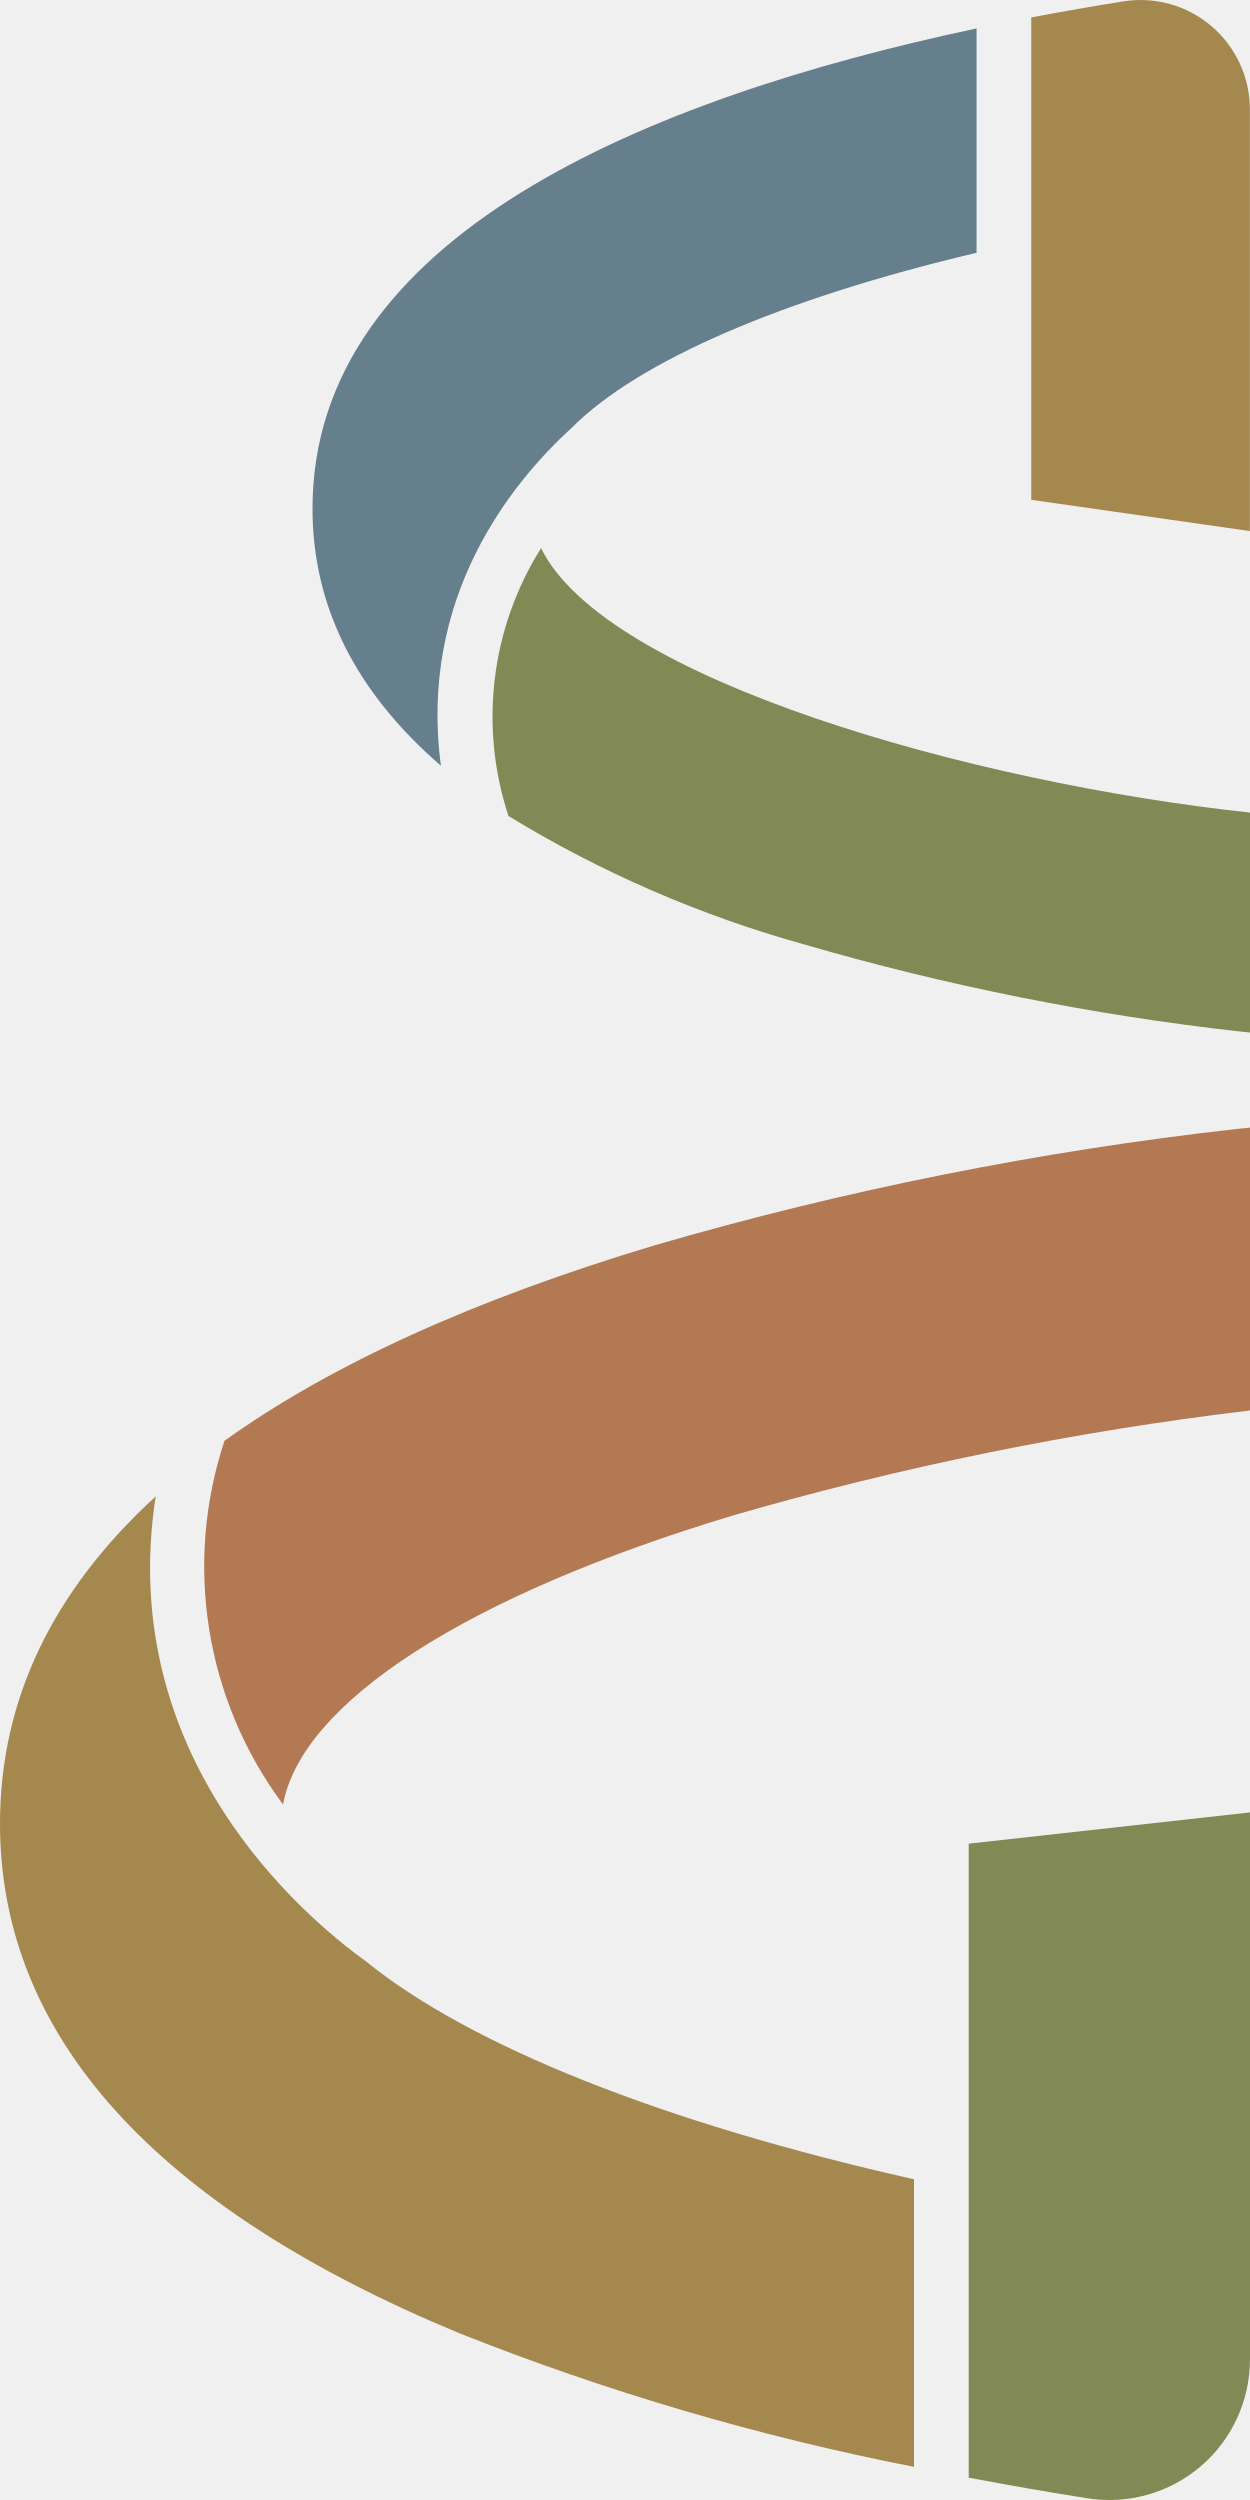
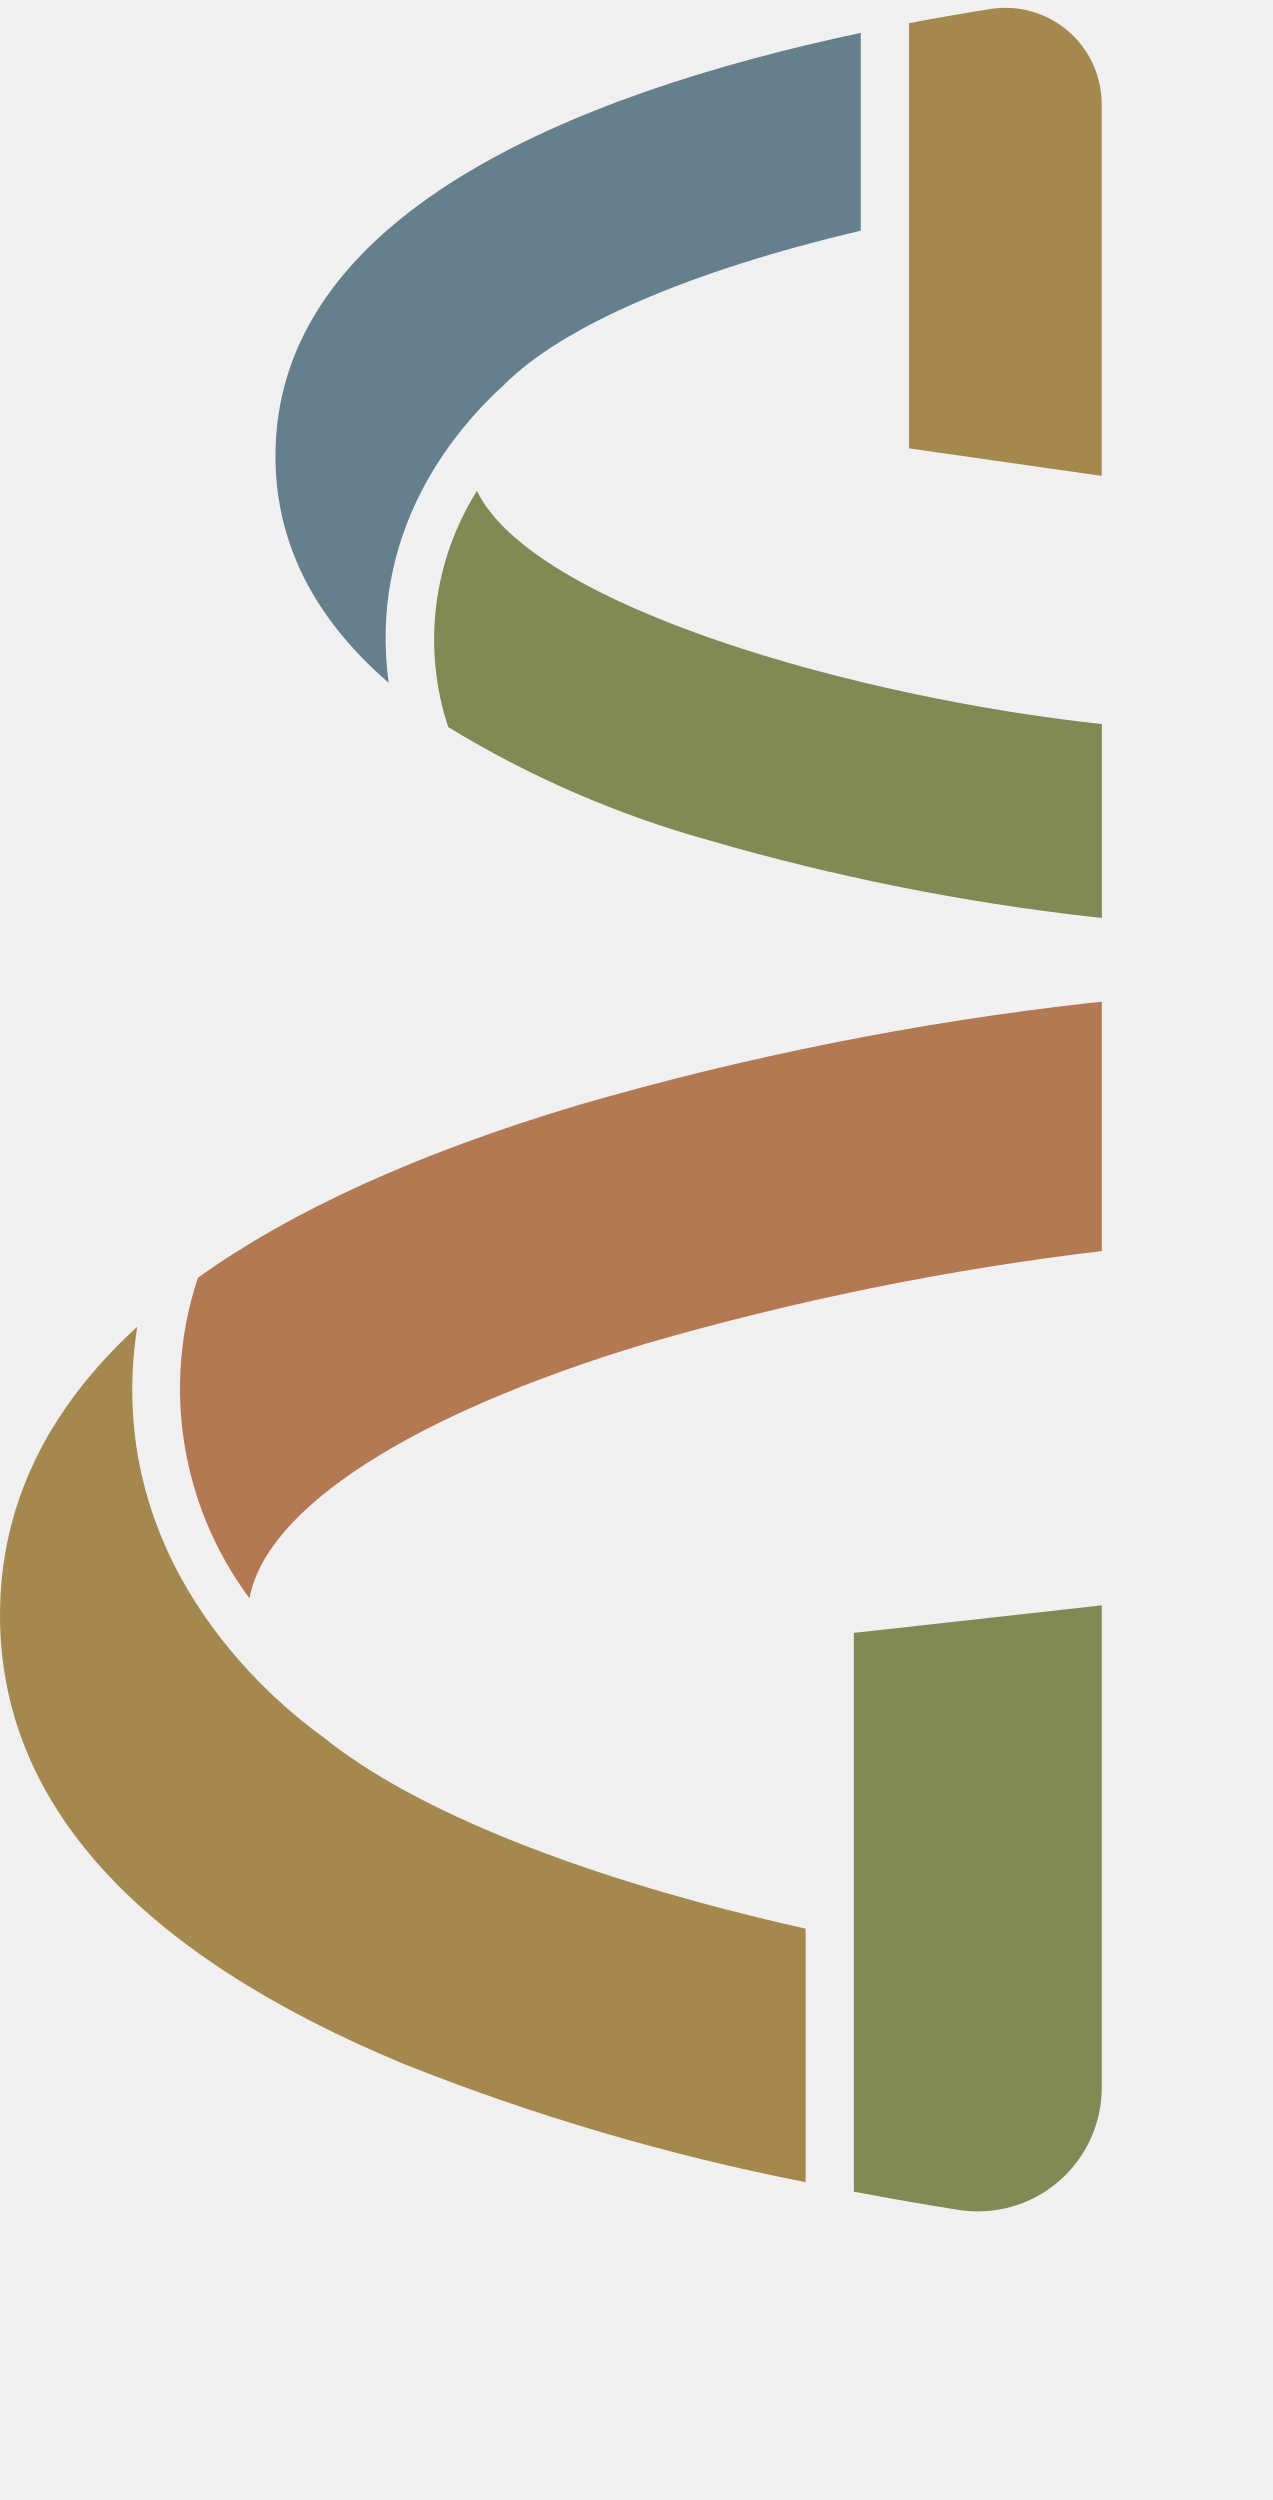
- <svg xmlns="http://www.w3.org/2000/svg" width="74.481" height="148.962" viewBox="0 0 74.481 148.962">
+ <svg xmlns="http://www.w3.org/2000/svg" width="86" height="169" viewBox="0 0 86 169">
  <defs>
    <clipPath id="clip-path">
+       <rect id="Rectangle_78" data-name="Rectangle 78" width="86" height="169" transform="translate(0 5593)" fill="#fff" />
+     </clipPath>
+     <clipPath id="clip-path-2">
      <path id="Tracé_14" data-name="Tracé 14" d="M0,0H74.481V148.962H0Z" fill="none" />
    </clipPath>
  </defs>
-   <g id="Groupe_de_masques_1" data-name="Groupe de masques 1" clip-path="url(#clip-path)">
-     <path id="Tracé_8" data-name="Tracé 8" d="M52.986,100.994v37.777c2.525.478,4.913.889,7.077,1.23a8.377,8.377,0,0,0,9.681-8.277V99.132l-16.757,1.862Z" transform="translate(4.735 8.86)" fill="#818a55" />
-     <path id="Tracé_9" data-name="Tracé 9" d="M9.28,81.844C3.113,87.492,0,94,0,101.348c0,12.618,9.205,22.831,27.361,30.359a152.9,152.9,0,0,0,27.1,7.965V122.536c-15-3.368-26.467-7.967-32.633-12.966-3.767-2.713-14.956-12.2-12.551-27.727" transform="translate(0 7.315)" fill="#a5884e" />
-     <path id="Tracé_10" data-name="Tracé 10" d="M72.646,61.761a206.968,206.968,0,0,0-34.625,6.923Q21.872,73.527,12.376,80.338a23.757,23.757,0,0,0,3.489,21.669C16.974,95.929,26.8,89.571,42.642,84.795A192.946,192.946,0,0,1,73.481,78.53V61.677Z" transform="translate(1.001 5.512)" fill="#b37953" />
-     <path id="Tracé_11" data-name="Tracé 11" d="M32.549,25.34C36.5,21.377,45.064,17.658,56.66,14.924V1.555c-19.683,4.176-39.567,12.4-39.567,28.609,0,5.81,2.565,10.926,7.651,15.323C23.4,35.424,28.972,28.6,32.549,25.34" transform="translate(1.528 0.139)" fill="#657f8d" />
-     <path id="Tracé_12" data-name="Tracé 12" d="M29.828,29.984a18.875,18.875,0,0,0-1.939,15.959A69.551,69.551,0,0,0,45.527,53.6a154.816,154.816,0,0,0,25.9,5.177l.649.065V45.738c-16.537-1.769-38.433-7.951-42.244-15.755" transform="translate(2.41 2.68)" fill="#818a55" />
-     <path id="Tracé_13" data-name="Tracé 13" d="M56.4,29.781l13.033,1.863V6.517A6.515,6.515,0,0,0,61.9.081c-1.807.288-3.645.606-5.494.959V29.781Z" transform="translate(5.041 0)" fill="#a5884e" />
+   <g id="Groupe_de_masques_7" data-name="Groupe de masques 7" transform="translate(0 -5593)" clip-path="url(#clip-path)">
+     <g id="Groupe_144" data-name="Groupe 144" transform="translate(0 5593.528)">
+       <g id="Groupe_de_masques_1" data-name="Groupe de masques 1" clip-path="url(#clip-path-2)">
+         <path id="Tracé_8" data-name="Tracé 8" d="M52.986,100.994v37.777c2.525.478,4.913.889,7.077,1.23a8.377,8.377,0,0,0,9.681-8.277V99.132l-16.757,1.862Z" transform="translate(4.735 8.86)" fill="#818a55" />
+         <path id="Tracé_9" data-name="Tracé 9" d="M9.28,81.844C3.113,87.492,0,94,0,101.348c0,12.618,9.205,22.831,27.361,30.359a152.9,152.9,0,0,0,27.1,7.965V122.536c-15-3.368-26.467-7.967-32.633-12.966-3.767-2.713-14.956-12.2-12.551-27.727" transform="translate(0 7.315)" fill="#a5884e" />
+         <path id="Tracé_10" data-name="Tracé 10" d="M72.646,61.761a206.968,206.968,0,0,0-34.625,6.923Q21.872,73.527,12.376,80.338a23.757,23.757,0,0,0,3.489,21.669C16.974,95.929,26.8,89.571,42.642,84.795A192.946,192.946,0,0,1,73.481,78.53V61.677Z" transform="translate(1.001 5.512)" fill="#b37953" />
+         <path id="Tracé_11" data-name="Tracé 11" d="M32.549,25.34C36.5,21.377,45.064,17.658,56.66,14.924V1.555c-19.683,4.176-39.567,12.4-39.567,28.609,0,5.81,2.565,10.926,7.651,15.323C23.4,35.424,28.972,28.6,32.549,25.34" transform="translate(1.528 0.139)" fill="#657f8d" />
+         <path id="Tracé_12" data-name="Tracé 12" d="M29.828,29.984a18.875,18.875,0,0,0-1.939,15.959A69.551,69.551,0,0,0,45.527,53.6a154.816,154.816,0,0,0,25.9,5.177l.649.065V45.738c-16.537-1.769-38.433-7.951-42.244-15.755" transform="translate(2.41 2.68)" fill="#818a55" />
+         <path id="Tracé_13" data-name="Tracé 13" d="M56.4,29.781l13.033,1.863V6.517A6.515,6.515,0,0,0,61.9.081c-1.807.288-3.645.606-5.494.959V29.781Z" transform="translate(5.041 0)" fill="#a5884e" />
+       </g>
+     </g>
  </g>
</svg>
